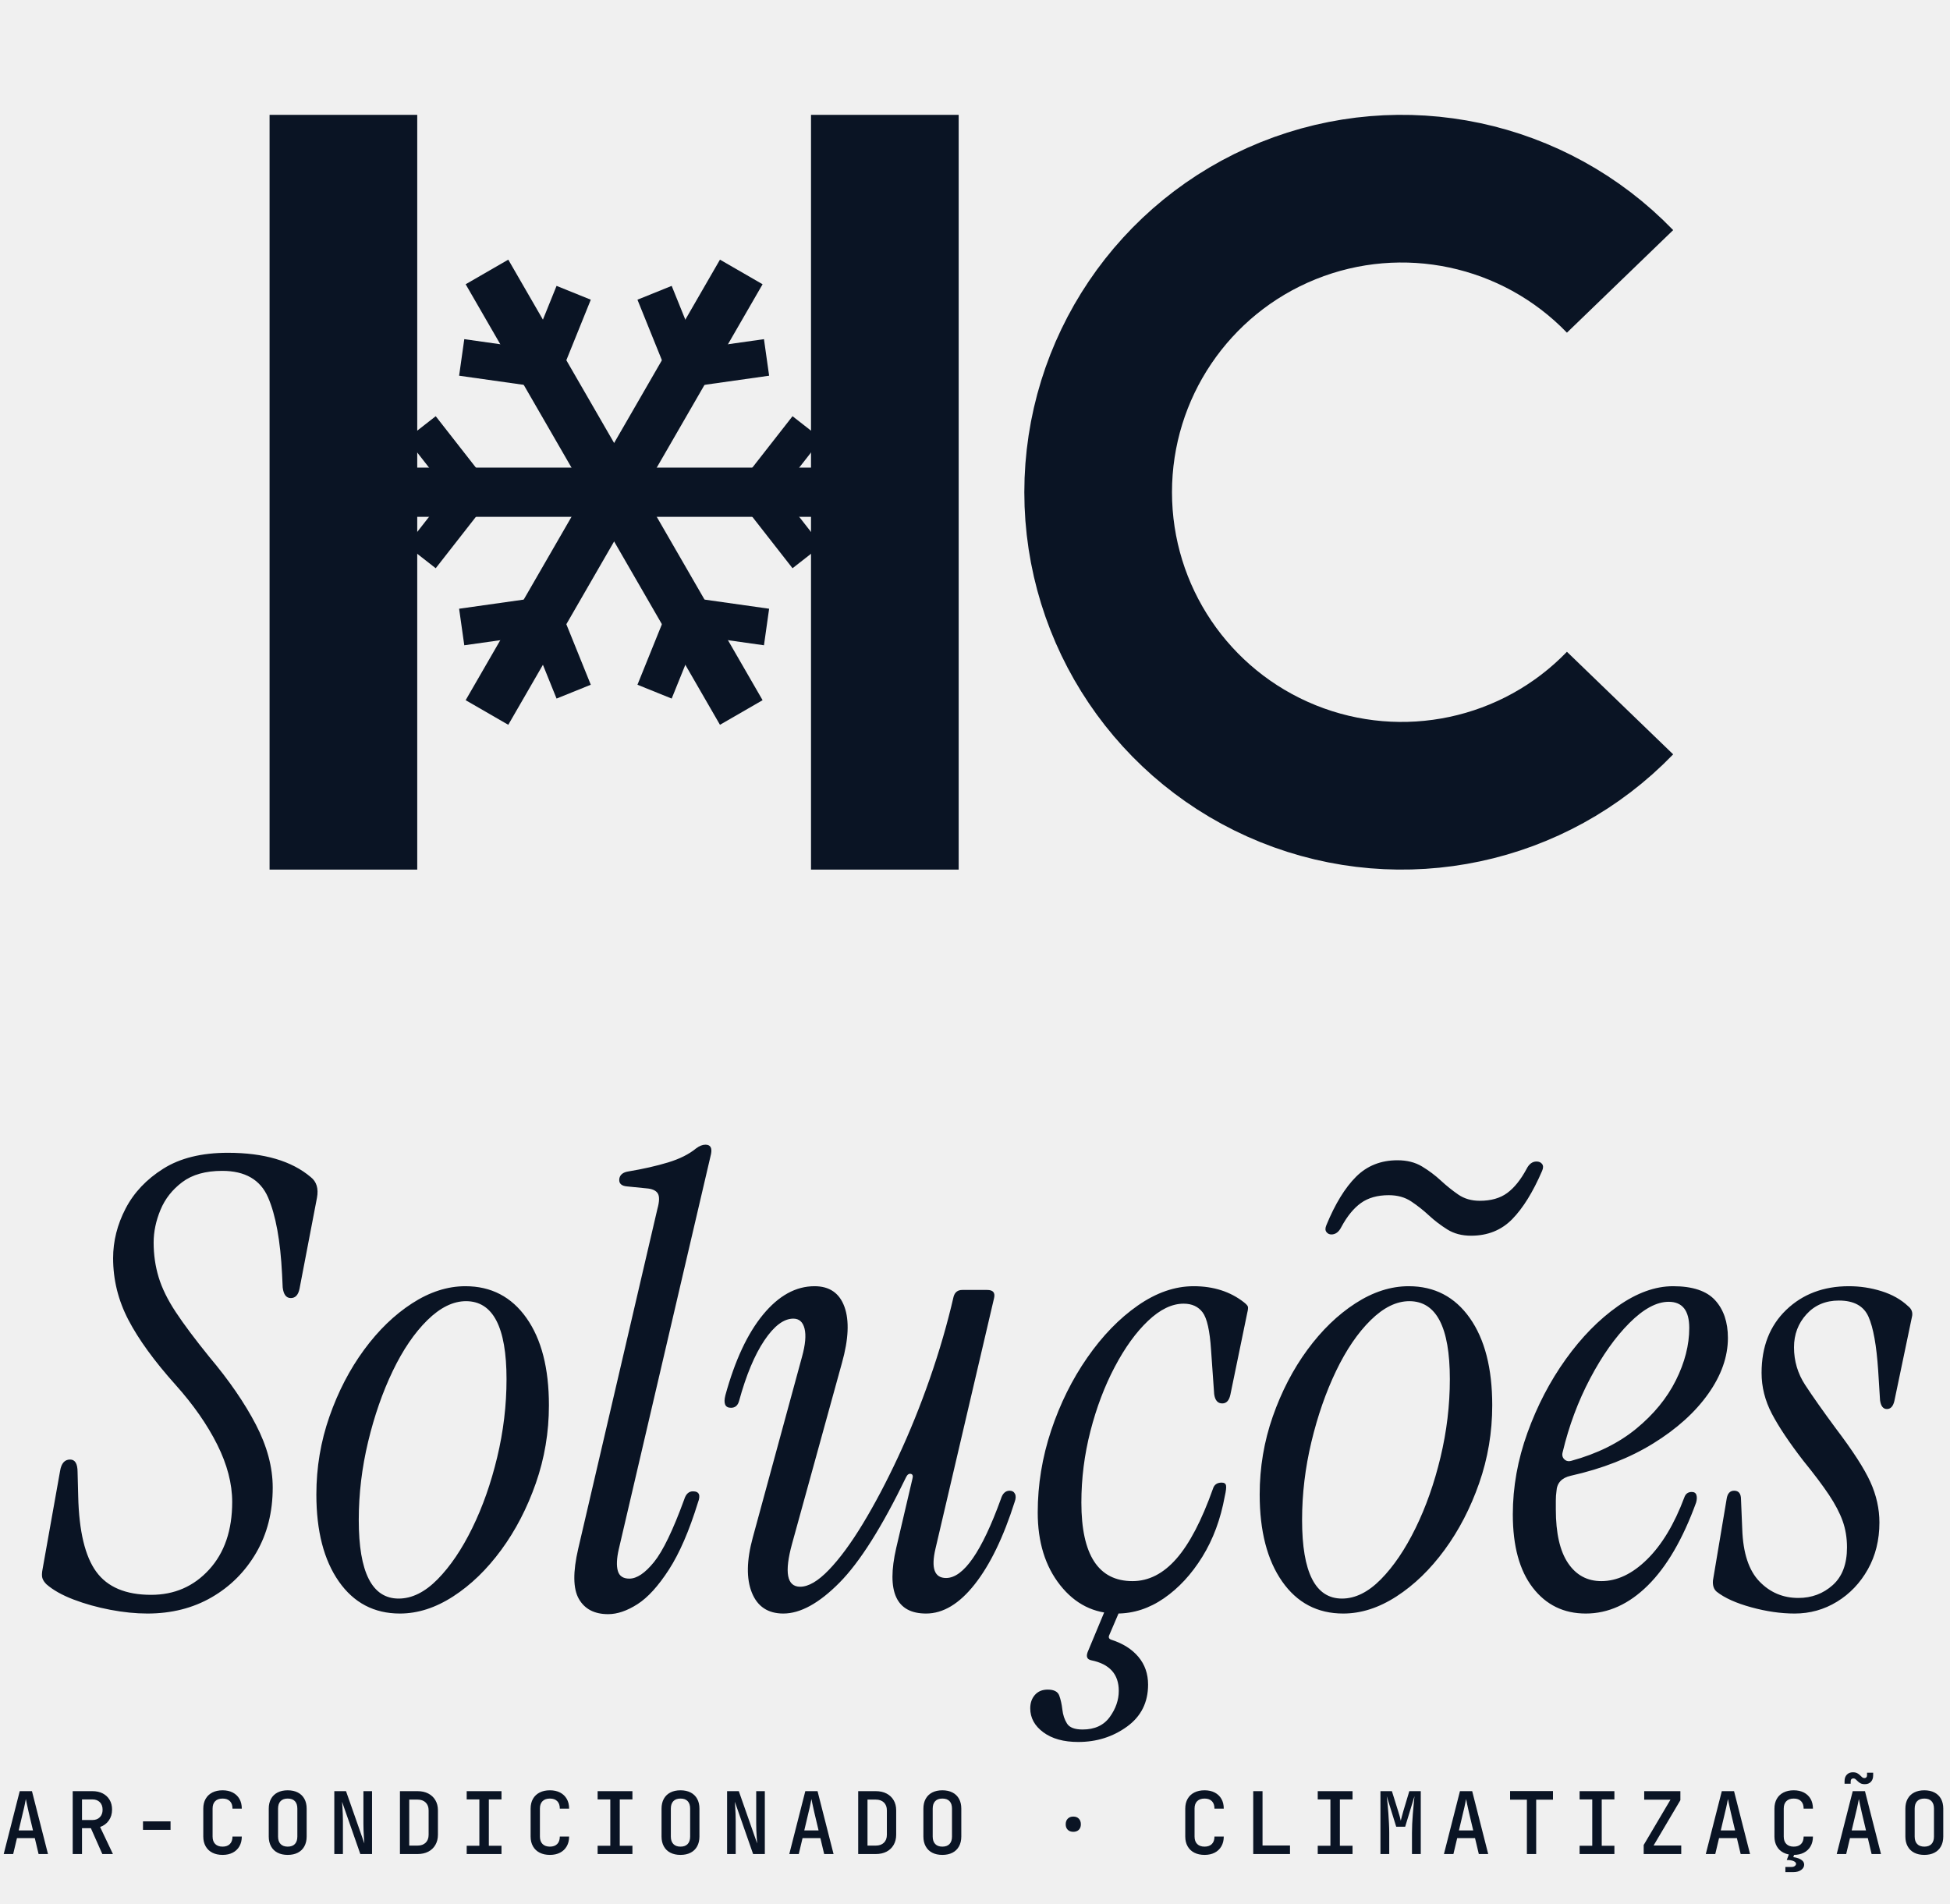
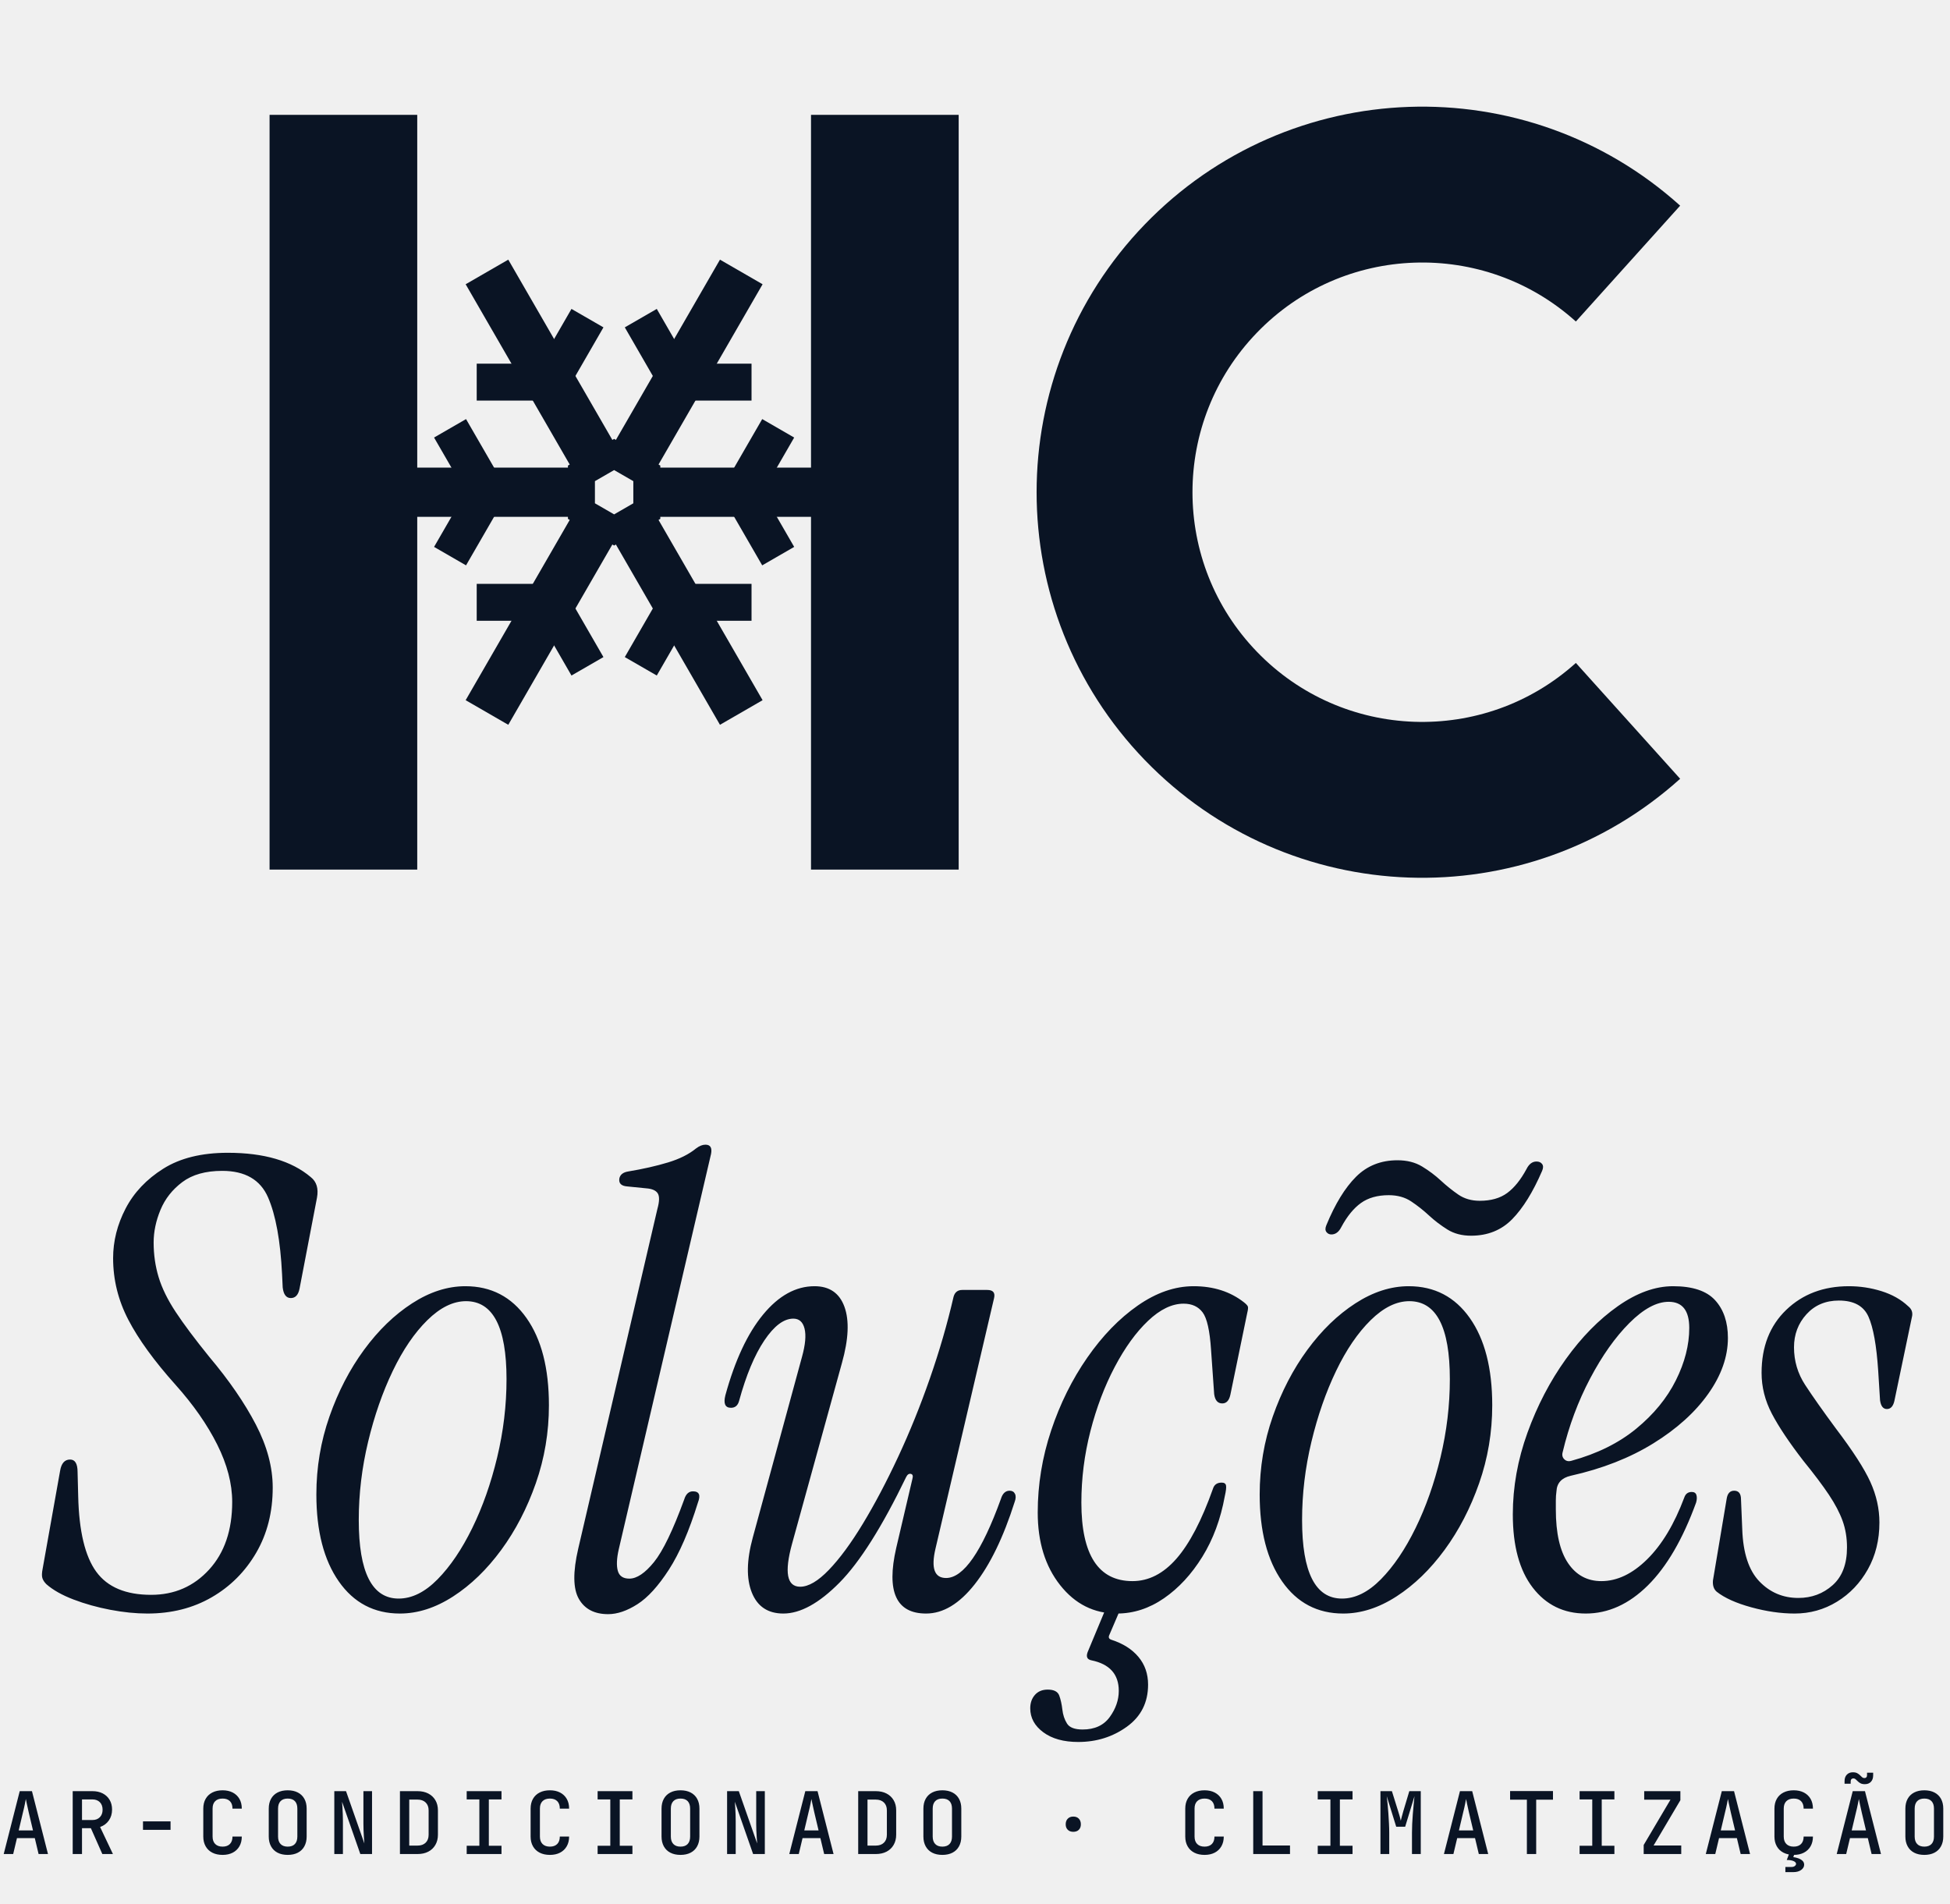
<svg xmlns="http://www.w3.org/2000/svg" viewBox="0 0 237.7 232">
  <g transform="translate(32.86 0)">
-     <path d="M42.00 60.00L73.00 60.00" stroke="#0a1424" stroke-width="6" stroke-linecap="butt" fill="none" />
-     <path d="M59.36 60.00L65.52 52.12" stroke="#0a1424" stroke-width="4.5" stroke-linecap="butt" fill="none" />
-     <path d="M59.36 60.00L65.52 67.88" stroke="#0a1424" stroke-width="4.5" stroke-linecap="butt" fill="none" />
-     <path d="M42.00 60.00L57.50 86.85" stroke="#0a1424" stroke-width="6" stroke-linecap="butt" fill="none" />
-     <path d="M50.68 75.03L60.58 76.43" stroke="#0a1424" stroke-width="4.5" stroke-linecap="butt" fill="none" />
-     <path d="M50.68 75.03L46.93 84.31" stroke="#0a1424" stroke-width="4.5" stroke-linecap="butt" fill="none" />
-     <path d="M42.00 60.00L26.50 86.85" stroke="#0a1424" stroke-width="6" stroke-linecap="butt" fill="none" />
-     <path d="M33.32 75.03L37.07 84.31" stroke="#0a1424" stroke-width="4.5" stroke-linecap="butt" fill="none" />
-     <path d="M33.32 75.03L23.42 76.43" stroke="#0a1424" stroke-width="4.5" stroke-linecap="butt" fill="none" />
-     <path d="M42.00 60.00L11.00 60.00" stroke="#0a1424" stroke-width="6" stroke-linecap="butt" fill="none" />
-     <path d="M24.64 60.00L18.48 67.88" stroke="#0a1424" stroke-width="4.5" stroke-linecap="butt" fill="none" />
-     <path d="M24.64 60.00L18.48 52.12" stroke="#0a1424" stroke-width="4.5" stroke-linecap="butt" fill="none" />
-     <path d="M42.00 60.00L26.50 33.15" stroke="#0a1424" stroke-width="6" stroke-linecap="butt" fill="none" />
-     <path d="M33.32 44.97L23.42 43.57" stroke="#0a1424" stroke-width="4.5" stroke-linecap="butt" fill="none" />
-     <path d="M33.32 44.97L37.07 35.69" stroke="#0a1424" stroke-width="4.5" stroke-linecap="butt" fill="none" />
-     <path d="M42.00 60.00L57.50 33.15" stroke="#0a1424" stroke-width="6" stroke-linecap="butt" fill="none" />
-     <path d="M50.68 44.97L46.93 35.69" stroke="#0a1424" stroke-width="4.5" stroke-linecap="butt" fill="none" />
-     <path d="M50.68 44.97L60.58 43.57" stroke="#0a1424" stroke-width="4.5" stroke-linecap="butt" fill="none" />
+     <mask id="hc69825" maskUnits="userSpaceOnUse" x="0" y="0" width="172" height="120">
+       <rect width="172" height="120" fill="#fff" />
+       <polygon points="44.34,61.35 42.00,62.70 39.66,61.35 39.66,58.65 42.00,57.30 44.34,58.65" fill="#000" />
+     </mask>
+     <g mask="url(#hc69825)">
+       <path d="M42.00 60.00L73.00 60.00" stroke="#0a1424" stroke-width="6" fill="none" />
+       <path d="M57.50 60.00L62.00 52.21" stroke="#0a1424" stroke-width="4.5" fill="none" />
+       <path d="M57.50 60.00L62.00 67.79" stroke="#0a1424" stroke-width="4.5" fill="none" />
+       <path d="M42.00 60.00L57.50 86.85" stroke="#0a1424" stroke-width="6" fill="none" />
+       <path d="M49.75 73.42L58.75 73.42" stroke="#0a1424" stroke-width="4.5" fill="none" />
+       <path d="M49.75 73.42L45.25 81.22" stroke="#0a1424" stroke-width="4.5" fill="none" />
+       <path d="M42.00 60.00L26.50 86.85" stroke="#0a1424" stroke-width="6" fill="none" />
+       <path d="M34.25 73.42L38.75 81.22" stroke="#0a1424" stroke-width="4.5" fill="none" />
+       <path d="M34.25 73.42L25.25 73.42" stroke="#0a1424" stroke-width="4.5" fill="none" />
+       <path d="M42.00 60.00L11.00 60.00" stroke="#0a1424" stroke-width="6" fill="none" />
+       <path d="M26.50 60.00L22.00 67.79" stroke="#0a1424" stroke-width="4.5" fill="none" />
+       <path d="M26.50 60.00L22.00 52.21" stroke="#0a1424" stroke-width="4.5" fill="none" />
+       <path d="M42.00 60.00L26.50 33.15" stroke="#0a1424" stroke-width="6" fill="none" />
+       <path d="M34.25 46.58L25.25 46.58" stroke="#0a1424" stroke-width="4.5" fill="none" />
+       <path d="M34.25 46.58L38.75 38.78" stroke="#0a1424" stroke-width="4.5" fill="none" />
+       <path d="M42.00 60.00L57.50 33.15" stroke="#0a1424" stroke-width="6" fill="none" />
+       <path d="M49.75 46.58L45.25 38.78" stroke="#0a1424" stroke-width="4.5" fill="none" />
+       <path d="M49.75 46.58L58.75 46.58" stroke="#0a1424" stroke-width="4.5" fill="none" />
+       <polygon points="47.63,63.25 42.00,66.50 36.37,63.25 36.37,56.75 42.00,53.50 47.63,56.75" fill="#0a1424" />
+     </g>
    <rect x="0" y="14" width="18" height="92" fill="#0a1424" />
    <rect x="66" y="14" width="18" height="92" fill="#0a1424" />
-     <path d="M164.62 34.30A37 37 0 1 0 164.62 85.70" fill="none" stroke="#0a1424" stroke-width="18" />
+     <path d="M165.59 32.13A37.5 37.5 0 1 0 165.59 87.87" fill="none" stroke="#0a1424" stroke-width="19" />
  </g>
  <g transform="translate(4.82 196)">
    <path d="M13.148 0.684Q11.02 0.684 8.626 0.228Q6.232 -0.228 4.142 -1.026Q2.052 -1.824 0.836 -2.888Q0.456 -3.268 0.342 -3.648Q0.228 -4.028 0.38 -4.788L2.508 -16.72Q2.736 -18.088 3.724 -18.088Q4.636 -18.088 4.636 -16.568L4.712 -13.604Q4.864 -7.22 6.916 -4.408Q8.968 -1.596 13.604 -1.596Q17.86 -1.596 20.672 -4.674Q23.484 -7.752 23.484 -12.92Q23.484 -16.264 21.66 -19.912Q19.836 -23.56 16.568 -27.208Q12.692 -31.54 10.83 -35.112Q8.968 -38.684 8.968 -42.636Q8.968 -45.752 10.488 -48.678Q12.008 -51.604 15.086 -53.542Q18.164 -55.48 22.952 -55.48Q29.564 -55.48 33.06 -52.516Q34.124 -51.68 33.82 -50.008L31.692 -38.912Q31.464 -37.772 30.628 -37.772Q29.792 -37.772 29.64 -39.064L29.564 -40.66Q29.26 -46.816 27.854 -50.046Q26.448 -53.276 22.268 -53.276Q19.228 -53.276 17.404 -51.908Q15.58 -50.54 14.744 -48.526Q13.908 -46.512 13.908 -44.536Q13.908 -42.332 14.516 -40.318Q15.124 -38.304 16.606 -36.062Q18.088 -33.82 20.672 -30.628Q24.32 -26.296 26.372 -22.344Q28.424 -18.392 28.424 -14.668Q28.424 -10.184 26.41 -6.726Q24.396 -3.268 20.976 -1.292Q17.556 0.684 13.148 0.684ZM43.928 0.684Q39.216 0.684 36.48 -3.23Q33.744 -7.144 33.744 -13.832Q33.744 -18.772 35.34 -23.332Q36.936 -27.892 39.558 -31.464Q42.18 -35.036 45.41 -37.126Q48.64 -39.216 51.908 -39.216Q56.62 -39.216 59.356 -35.34Q62.092 -31.464 62.092 -24.7Q62.092 -19.76 60.496 -15.2Q58.9 -10.64 56.278 -7.068Q53.656 -3.496 50.426 -1.406Q47.196 0.684 43.928 0.684ZM43.776 -1.14Q46.208 -1.14 48.526 -3.496Q50.844 -5.852 52.744 -9.728Q54.644 -13.604 55.784 -18.354Q56.924 -23.104 56.924 -27.892Q56.924 -37.392 51.984 -37.392Q49.628 -37.392 47.272 -35.074Q44.916 -32.756 43.054 -28.88Q41.192 -25.004 40.052 -20.254Q38.912 -15.504 38.912 -10.716Q38.912 -1.14 43.776 -1.14ZM69.312 0.76Q66.804 0.76 65.74 -1.102Q64.676 -2.964 65.664 -7.22L75.316 -48.64Q75.696 -50.008 75.354 -50.54Q75.012 -51.072 73.948 -51.148L71.668 -51.376Q70.528 -51.452 70.68 -52.364Q70.832 -53.048 71.744 -53.2Q74.48 -53.656 76.608 -54.302Q78.736 -54.948 80.028 -56.012Q80.636 -56.468 81.168 -56.468Q82.08 -56.468 81.852 -55.328L70.604 -7.144Q70.224 -5.472 70.49 -4.522Q70.756 -3.572 71.896 -3.572Q73.264 -3.572 74.898 -5.586Q76.532 -7.6 78.584 -13.224Q78.888 -14.212 79.648 -14.212Q80.788 -14.212 80.256 -12.844Q78.66 -7.676 76.722 -4.674Q74.784 -1.672 72.884 -0.456Q70.984 0.76 69.312 0.76ZM90.668 0.684Q87.856 0.684 86.83 -1.862Q85.804 -4.408 86.944 -8.588L92.948 -30.628Q93.556 -32.832 93.252 -34.048Q92.948 -35.264 91.884 -35.264Q90.136 -35.264 88.35 -32.604Q86.564 -29.944 85.272 -25.232Q85.044 -24.396 84.284 -24.396Q83.22 -24.396 83.6 -25.916Q85.348 -32.3 88.198 -35.758Q91.048 -39.216 94.468 -39.216Q97.204 -39.216 98.116 -36.708Q99.028 -34.2 97.812 -29.868L91.732 -7.828Q90.288 -2.584 92.72 -2.584Q94.24 -2.584 96.216 -4.636Q98.192 -6.688 100.358 -10.26Q102.524 -13.832 104.652 -18.392Q106.78 -22.952 108.528 -27.968Q110.276 -32.984 111.416 -37.924Q111.644 -38.76 112.48 -38.76H115.52Q116.584 -38.76 116.356 -37.772L109.212 -7.22Q108.376 -3.648 110.504 -3.648Q113.696 -3.648 117.192 -13.3Q117.496 -14.288 118.256 -14.288Q118.712 -14.288 118.902 -13.908Q119.092 -13.528 118.864 -12.92Q116.812 -6.46 114.0 -2.888Q111.188 0.684 108.072 0.684Q102.6 0.684 104.424 -7.296L106.4 -15.732Q106.552 -16.264 106.21 -16.34Q105.868 -16.416 105.64 -15.96Q101.232 -6.84 97.508 -3.078Q93.784 0.684 90.668 0.684ZM131.328 0.684Q127.148 0.684 124.412 -2.774Q121.676 -6.232 121.676 -11.628Q121.676 -16.72 123.31 -21.622Q124.944 -26.524 127.718 -30.514Q130.492 -34.504 133.874 -36.86Q137.256 -39.216 140.676 -39.216Q144.324 -39.216 146.832 -37.24Q147.212 -36.936 147.288 -36.746Q147.364 -36.556 147.212 -35.948L145.16 -25.992Q144.932 -24.928 144.172 -24.928Q143.336 -24.928 143.184 -26.068L142.804 -31.464Q142.576 -34.96 141.778 -36.024Q140.98 -37.088 139.46 -37.088Q137.332 -37.088 135.128 -34.998Q132.924 -32.908 131.062 -29.374Q129.2 -25.84 128.098 -21.546Q126.996 -17.252 126.996 -12.844Q126.996 -3.268 133.228 -3.268Q136.192 -3.268 138.586 -6.004Q140.98 -8.74 143.032 -14.516Q143.26 -15.276 144.096 -15.276Q144.552 -15.276 144.628 -14.934Q144.704 -14.592 144.476 -13.604Q143.716 -9.424 141.74 -6.232Q139.764 -3.04 137.066 -1.178Q134.368 0.684 131.328 0.684ZM132.24 -0.988 130.416 3.268Q130.188 3.724 130.644 3.876Q132.772 4.56 133.95 5.966Q135.128 7.372 135.128 9.348Q135.128 12.616 132.544 14.478Q129.96 16.34 126.616 16.34Q123.956 16.34 122.36 15.162Q120.764 13.984 120.764 12.236Q120.764 11.248 121.334 10.602Q121.904 9.956 122.892 9.956Q124.032 9.956 124.298 10.678Q124.564 11.4 124.678 12.388Q124.792 13.376 125.248 14.098Q125.704 14.82 127.148 14.82Q129.352 14.82 130.454 13.3Q131.556 11.78 131.556 10.108Q131.556 7.068 128.212 6.384Q127.452 6.232 127.756 5.396L130.416 -0.988ZM158.916 0.684Q154.204 0.684 151.468 -3.23Q148.732 -7.144 148.732 -13.832Q148.732 -18.772 150.328 -23.332Q151.924 -27.892 154.546 -31.464Q157.168 -35.036 160.398 -37.126Q163.628 -39.216 166.896 -39.216Q171.608 -39.216 174.344 -35.34Q177.08 -31.464 177.08 -24.7Q177.08 -19.76 175.484 -15.2Q173.888 -10.64 171.266 -7.068Q168.644 -3.496 165.414 -1.406Q162.184 0.684 158.916 0.684ZM158.764 -1.14Q161.196 -1.14 163.514 -3.496Q165.832 -5.852 167.732 -9.728Q169.632 -13.604 170.772 -18.354Q171.912 -23.104 171.912 -27.892Q171.912 -37.392 166.972 -37.392Q164.616 -37.392 162.26 -35.074Q159.904 -32.756 158.042 -28.88Q156.18 -25.004 155.04 -20.254Q153.9 -15.504 153.9 -10.716Q153.9 -1.14 158.764 -1.14ZM174.496 -45.372Q172.824 -45.372 171.608 -46.132Q170.392 -46.892 169.366 -47.842Q168.34 -48.792 167.2 -49.552Q166.06 -50.312 164.464 -50.312Q162.412 -50.312 161.082 -49.362Q159.752 -48.412 158.688 -46.436Q158.232 -45.524 157.472 -45.524Q157.092 -45.524 156.864 -45.828Q156.636 -46.132 156.864 -46.664Q158.46 -50.54 160.474 -52.554Q162.488 -54.568 165.528 -54.568Q167.276 -54.568 168.53 -53.808Q169.784 -53.048 170.81 -52.098Q171.836 -51.148 172.938 -50.388Q174.04 -49.628 175.56 -49.628Q177.612 -49.628 178.904 -50.578Q180.196 -51.528 181.26 -53.504Q181.716 -54.416 182.476 -54.416Q182.932 -54.416 183.16 -54.112Q183.388 -53.808 183.16 -53.276Q181.488 -49.4 179.512 -47.386Q177.536 -45.372 174.496 -45.372ZM188.48 0.684Q184.452 0.684 182.02 -2.47Q179.588 -5.624 179.588 -11.4Q179.588 -16.416 181.374 -21.356Q183.16 -26.296 186.048 -30.324Q188.936 -34.352 192.394 -36.784Q195.852 -39.216 199.12 -39.216Q202.692 -39.216 204.25 -37.506Q205.808 -35.796 205.808 -32.908Q205.808 -29.488 203.414 -26.106Q201.02 -22.724 196.726 -20.064Q192.432 -17.404 186.656 -16.112Q184.984 -15.732 184.908 -14.212Q184.832 -13.68 184.832 -13.11Q184.832 -12.54 184.832 -12.008Q184.832 -7.676 186.314 -5.472Q187.796 -3.268 190.38 -3.268Q193.268 -3.268 195.966 -5.928Q198.664 -8.588 200.488 -13.452Q200.716 -14.136 201.4 -14.136Q201.856 -14.136 201.97 -13.756Q202.084 -13.376 201.932 -12.844Q199.5 -6.156 196.042 -2.736Q192.584 0.684 188.48 0.684ZM185.668 -19.0Q185.516 -18.468 185.858 -18.126Q186.2 -17.784 186.732 -17.936Q191.444 -19.228 194.636 -21.85Q197.828 -24.472 199.462 -27.74Q201.096 -31.008 201.096 -34.124Q201.096 -37.316 198.588 -37.316Q196.384 -37.316 193.8 -34.732Q191.216 -32.148 189.012 -27.968Q186.808 -23.788 185.668 -19.0ZM213.94 0.684Q211.432 0.684 208.658 -0.076Q205.884 -0.836 204.44 -1.976Q203.908 -2.432 203.984 -3.344L205.656 -13.3Q205.808 -14.288 206.568 -14.288Q207.404 -14.288 207.404 -13.224L207.556 -9.576Q207.708 -5.244 209.646 -3.23Q211.584 -1.216 214.396 -1.216Q216.828 -1.216 218.576 -2.774Q220.324 -4.332 220.324 -7.372Q220.324 -9.12 219.792 -10.602Q219.26 -12.084 218.12 -13.794Q216.98 -15.504 215.004 -17.936Q212.42 -21.28 211.166 -23.674Q209.912 -26.068 209.912 -28.652Q209.912 -33.44 212.914 -36.328Q215.916 -39.216 220.552 -39.216Q222.604 -39.216 224.542 -38.608Q226.48 -38.0 227.772 -36.784Q228.456 -36.252 228.228 -35.416L226.1 -25.232Q225.872 -24.244 225.188 -24.244Q224.504 -24.244 224.352 -25.308L224.124 -28.956Q223.82 -33.516 222.946 -35.492Q222.072 -37.468 219.336 -37.468Q216.904 -37.468 215.384 -35.796Q213.864 -34.124 213.864 -31.768Q213.864 -29.26 215.232 -27.17Q216.6 -25.08 218.956 -21.888Q222.072 -17.784 223.174 -15.352Q224.276 -12.92 224.276 -10.412Q224.276 -7.22 222.87 -4.712Q221.464 -2.204 219.108 -0.76Q216.752 0.684 213.94 0.684Z" fill="#0a1424" />
  </g>
  <g transform="translate(0.00 226)">
    <path d="M0.452 0.0 2.405 -7.665H3.896L5.849 0.0H4.704L4.242 -1.943H2.069L1.607 0.0ZM2.279 -2.877H4.022L3.497 -5.093Q3.36 -5.681 3.271 -6.116Q3.182 -6.552 3.15 -6.71Q3.119 -6.552 3.035 -6.116Q2.951 -5.681 2.804 -5.103ZM8.862 0.0V-7.665H11.267Q11.991 -7.665 12.527 -7.387Q13.062 -7.109 13.361 -6.604Q13.661 -6.101 13.661 -5.418Q13.661 -4.652 13.267 -4.09Q12.873 -3.528 12.201 -3.297L13.766 0.0H12.474L11.078 -3.15H9.996V0.0ZM9.996 -4.147H11.267Q11.834 -4.147 12.17 -4.489Q12.506 -4.83 12.506 -5.397Q12.506 -5.985 12.17 -6.321Q11.834 -6.657 11.267 -6.657H9.996ZM17.43 -2.951V-3.98H20.79V-2.951ZM27.132 0.105Q26.418 0.105 25.888 -0.163Q25.358 -0.431 25.069 -0.94Q24.78 -1.449 24.78 -2.131V-5.534Q24.78 -6.227 25.069 -6.731Q25.358 -7.235 25.888 -7.502Q26.418 -7.77 27.132 -7.77Q27.846 -7.77 28.371 -7.497Q28.896 -7.224 29.185 -6.725Q29.474 -6.227 29.474 -5.534H28.34Q28.34 -6.132 28.025 -6.447Q27.71 -6.762 27.132 -6.762Q26.555 -6.762 26.234 -6.447Q25.914 -6.132 25.914 -5.544V-2.131Q25.914 -1.544 26.234 -1.223Q26.555 -0.903 27.132 -0.903Q27.71 -0.903 28.025 -1.223Q28.34 -1.544 28.34 -2.131H29.474Q29.474 -1.449 29.185 -0.945Q28.896 -0.441 28.371 -0.168Q27.846 0.105 27.132 0.105ZM35.07 0.105Q34.356 0.105 33.836 -0.163Q33.317 -0.431 33.038 -0.94Q32.76 -1.449 32.76 -2.131V-5.534Q32.76 -6.227 33.038 -6.731Q33.317 -7.235 33.836 -7.502Q34.356 -7.77 35.07 -7.77Q35.784 -7.77 36.304 -7.502Q36.824 -7.235 37.102 -6.731Q37.38 -6.227 37.38 -5.544V-2.131Q37.38 -1.449 37.102 -0.94Q36.824 -0.431 36.304 -0.163Q35.784 0.105 35.07 0.105ZM35.07 -0.903Q35.648 -0.903 35.947 -1.223Q36.246 -1.544 36.246 -2.131V-5.534Q36.246 -6.132 35.947 -6.447Q35.648 -6.762 35.07 -6.762Q34.503 -6.762 34.199 -6.447Q33.894 -6.132 33.894 -5.534V-2.131Q33.894 -1.544 34.199 -1.223Q34.503 -0.903 35.07 -0.903ZM40.751 0.0V-7.665H42.179L44.415 -1.292Q44.394 -1.596 44.363 -2.016Q44.331 -2.436 44.315 -2.888Q44.3 -3.339 44.3 -3.707V-7.665H45.35V0.0H43.922L41.696 -6.374Q41.717 -6.101 41.743 -5.691Q41.769 -5.282 41.785 -4.841Q41.801 -4.4 41.801 -4.022V0.0ZM48.752 0.0V-7.665H50.894Q51.65 -7.665 52.206 -7.376Q52.763 -7.088 53.072 -6.562Q53.382 -6.038 53.382 -5.324V-2.352Q53.382 -1.649 53.072 -1.113Q52.763 -0.578 52.206 -0.289Q51.65 0.0 50.894 0.0ZM49.886 -1.029H50.894Q51.524 -1.029 51.886 -1.381Q52.248 -1.733 52.248 -2.352V-5.324Q52.248 -5.933 51.886 -6.284Q51.524 -6.636 50.894 -6.636H49.886ZM56.889 0.0V-1.008H58.433V-6.657H56.889V-7.665H61.131V-6.657H59.588V-1.008H61.131V0.0ZM67.032 0.105Q66.318 0.105 65.788 -0.163Q65.258 -0.431 64.969 -0.94Q64.68 -1.449 64.68 -2.131V-5.534Q64.68 -6.227 64.969 -6.731Q65.258 -7.235 65.788 -7.502Q66.318 -7.77 67.032 -7.77Q67.746 -7.77 68.271 -7.497Q68.796 -7.224 69.085 -6.725Q69.374 -6.227 69.374 -5.534H68.24Q68.24 -6.132 67.925 -6.447Q67.61 -6.762 67.032 -6.762Q66.455 -6.762 66.134 -6.447Q65.814 -6.132 65.814 -5.544V-2.131Q65.814 -1.544 66.134 -1.223Q66.455 -0.903 67.032 -0.903Q67.61 -0.903 67.925 -1.223Q68.24 -1.544 68.24 -2.131H69.374Q69.374 -1.449 69.085 -0.945Q68.796 -0.441 68.271 -0.168Q67.746 0.105 67.032 0.105ZM72.849 0.0V-1.008H74.393V-6.657H72.849V-7.665H77.091V-6.657H75.548V-1.008H77.091V0.0ZM82.95 0.105Q82.236 0.105 81.716 -0.163Q81.197 -0.431 80.918 -0.94Q80.64 -1.449 80.64 -2.131V-5.534Q80.64 -6.227 80.918 -6.731Q81.197 -7.235 81.716 -7.502Q82.236 -7.77 82.95 -7.77Q83.664 -7.77 84.184 -7.502Q84.704 -7.235 84.982 -6.731Q85.26 -6.227 85.26 -5.544V-2.131Q85.26 -1.449 84.982 -0.94Q84.704 -0.431 84.184 -0.163Q83.664 0.105 82.95 0.105ZM82.95 -0.903Q83.528 -0.903 83.827 -1.223Q84.126 -1.544 84.126 -2.131V-5.534Q84.126 -6.132 83.827 -6.447Q83.528 -6.762 82.95 -6.762Q82.383 -6.762 82.079 -6.447Q81.774 -6.132 81.774 -5.534V-2.131Q81.774 -1.544 82.079 -1.223Q82.383 -0.903 82.95 -0.903ZM88.631 0.0V-7.665H90.059L92.295 -1.292Q92.274 -1.596 92.243 -2.016Q92.211 -2.436 92.195 -2.888Q92.18 -3.339 92.18 -3.707V-7.665H93.23V0.0H91.802L89.576 -6.374Q89.597 -6.101 89.623 -5.691Q89.649 -5.282 89.665 -4.841Q89.681 -4.4 89.681 -4.022V0.0ZM96.212 0.0 98.165 -7.665H99.656L101.609 0.0H100.464L100.002 -1.943H97.829L97.367 0.0ZM98.039 -2.877H99.782L99.257 -5.093Q99.12 -5.681 99.031 -6.116Q98.942 -6.552 98.91 -6.71Q98.879 -6.552 98.795 -6.116Q98.711 -5.681 98.564 -5.103ZM104.612 0.0V-7.665H106.754Q107.51 -7.665 108.066 -7.376Q108.623 -7.088 108.932 -6.562Q109.242 -6.038 109.242 -5.324V-2.352Q109.242 -1.649 108.932 -1.113Q108.623 -0.578 108.066 -0.289Q107.51 0.0 106.754 0.0ZM105.746 -1.029H106.754Q107.384 -1.029 107.746 -1.381Q108.108 -1.733 108.108 -2.352V-5.324Q108.108 -5.933 107.746 -6.284Q107.384 -6.636 106.754 -6.636H105.746ZM114.87 0.105Q114.156 0.105 113.636 -0.163Q113.117 -0.431 112.838 -0.94Q112.56 -1.449 112.56 -2.131V-5.534Q112.56 -6.227 112.838 -6.731Q113.117 -7.235 113.636 -7.502Q114.156 -7.77 114.87 -7.77Q115.584 -7.77 116.104 -7.502Q116.624 -7.235 116.902 -6.731Q117.18 -6.227 117.18 -5.544V-2.131Q117.18 -1.449 116.902 -0.94Q116.624 -0.431 116.104 -0.163Q115.584 0.105 114.87 0.105ZM114.87 -0.903Q115.448 -0.903 115.747 -1.223Q116.046 -1.544 116.046 -2.131V-5.534Q116.046 -6.132 115.747 -6.447Q115.448 -6.762 114.87 -6.762Q114.303 -6.762 113.999 -6.447Q113.694 -6.132 113.694 -5.534V-2.131Q113.694 -1.544 113.999 -1.223Q114.303 -0.903 114.87 -0.903ZM130.83 -2.709Q130.41 -2.709 130.158 -2.956Q129.906 -3.203 129.906 -3.623Q129.906 -4.053 130.158 -4.31Q130.41 -4.567 130.83 -4.567Q131.261 -4.567 131.507 -4.31Q131.754 -4.053 131.754 -3.623Q131.754 -3.203 131.507 -2.956Q131.261 -2.709 130.83 -2.709ZM146.832 0.105Q146.118 0.105 145.588 -0.163Q145.058 -0.431 144.769 -0.94Q144.48 -1.449 144.48 -2.131V-5.534Q144.48 -6.227 144.769 -6.731Q145.058 -7.235 145.588 -7.502Q146.118 -7.77 146.832 -7.77Q147.546 -7.77 148.071 -7.497Q148.596 -7.224 148.885 -6.725Q149.174 -6.227 149.174 -5.534H148.04Q148.04 -6.132 147.725 -6.447Q147.41 -6.762 146.832 -6.762Q146.255 -6.762 145.934 -6.447Q145.614 -6.132 145.614 -5.544V-2.131Q145.614 -1.544 145.934 -1.223Q146.255 -0.903 146.832 -0.903Q147.41 -0.903 147.725 -1.223Q148.04 -1.544 148.04 -2.131H149.174Q149.174 -1.449 148.885 -0.945Q148.596 -0.441 148.071 -0.168Q147.546 0.105 146.832 0.105ZM152.765 0.0V-7.665H153.899V-1.04H157.248V0.0ZM160.629 0.0V-1.008H162.173V-6.657H160.629V-7.665H164.871V-6.657H163.328V-1.008H164.871V0.0ZM168.273 0.0V-7.665H169.669L170.436 -5.208Q170.552 -4.862 170.636 -4.541Q170.72 -4.221 170.751 -4.064Q170.793 -4.221 170.872 -4.541Q170.951 -4.862 171.056 -5.208L171.791 -7.665H173.187V0.0H172.116V-2.583Q172.116 -3.077 172.142 -3.68Q172.169 -4.284 172.221 -4.898Q172.274 -5.513 172.326 -6.074Q172.379 -6.636 172.421 -7.056L171.287 -3.329H170.195L169.04 -7.056Q169.092 -6.647 169.144 -6.106Q169.197 -5.565 169.239 -4.956Q169.281 -4.347 169.312 -3.733Q169.344 -3.119 169.344 -2.583V0.0ZM176.012 0.0 177.965 -7.665H179.456L181.409 0.0H180.264L179.802 -1.943H177.629L177.167 0.0ZM177.839 -2.877H179.582L179.056 -5.093Q178.92 -5.681 178.831 -6.116Q178.742 -6.552 178.71 -6.71Q178.679 -6.552 178.595 -6.116Q178.511 -5.681 178.364 -5.103ZM186.123 0.0V-6.626H184.076V-7.676H189.304V-6.626H187.257V0.0ZM192.549 0.0V-1.008H194.092V-6.657H192.549V-7.665H196.791V-6.657H195.247V-1.008H196.791V0.0ZM200.361 0.0V-1.103L203.626 -6.626H200.424V-7.665H204.834V-6.562L201.568 -1.04H204.939V0.0ZM207.931 0.0 209.884 -7.665H211.375L213.328 0.0H212.184L211.722 -1.943H209.548L209.086 0.0ZM209.758 -2.877H211.501L210.976 -5.093Q210.84 -5.681 210.751 -6.116Q210.661 -6.552 210.63 -6.71Q210.598 -6.552 210.514 -6.116Q210.43 -5.681 210.283 -5.103ZM217.633 2.205V1.575H218.4Q218.641 1.575 218.788 1.454Q218.935 1.334 218.935 1.197Q218.935 0.998 218.636 0.861Q218.337 0.725 217.801 0.725L218.169 -0.242H218.809L218.599 0.378Q218.883 0.41 219.193 0.515Q219.502 0.62 219.712 0.814Q219.922 1.008 219.922 1.302Q219.922 1.67 219.56 1.937Q219.198 2.205 218.599 2.205ZM218.652 0.105Q217.938 0.105 217.408 -0.163Q216.877 -0.431 216.589 -0.94Q216.3 -1.449 216.3 -2.131V-5.534Q216.3 -6.227 216.589 -6.731Q216.877 -7.235 217.408 -7.502Q217.938 -7.77 218.652 -7.77Q219.366 -7.77 219.891 -7.497Q220.416 -7.224 220.705 -6.725Q220.993 -6.227 220.993 -5.534H219.859Q219.859 -6.132 219.544 -6.447Q219.229 -6.762 218.652 -6.762Q218.074 -6.762 217.754 -6.447Q217.434 -6.132 217.434 -5.544V-2.131Q217.434 -1.544 217.754 -1.223Q218.074 -0.903 218.652 -0.903Q219.229 -0.903 219.544 -1.223Q219.859 -1.544 219.859 -2.131H220.993Q220.993 -1.449 220.705 -0.945Q220.416 -0.441 219.891 -0.168Q219.366 0.105 218.652 0.105ZM223.891 0.0 225.844 -7.665H227.335L229.288 0.0H228.144L227.682 -1.943H225.508L225.046 0.0ZM225.718 -2.877H227.461L226.936 -5.093Q226.8 -5.681 226.711 -6.116Q226.621 -6.552 226.59 -6.71Q226.558 -6.552 226.474 -6.116Q226.39 -5.681 226.243 -5.103ZM227.325 -8.516Q226.999 -8.516 226.8 -8.62Q226.6 -8.726 226.464 -8.862Q226.327 -8.998 226.201 -9.109Q226.075 -9.219 225.907 -9.219Q225.771 -9.219 225.682 -9.125Q225.592 -9.03 225.592 -8.851V-8.568H224.847V-8.894Q224.847 -9.387 225.125 -9.676Q225.403 -9.965 225.855 -9.965Q226.18 -9.965 226.38 -9.86Q226.579 -9.755 226.716 -9.618Q226.852 -9.482 226.978 -9.371Q227.104 -9.261 227.272 -9.261Q227.419 -9.261 227.503 -9.35Q227.587 -9.44 227.587 -9.607V-9.912H228.333V-9.587Q228.333 -9.093 228.06 -8.804Q227.787 -8.516 227.325 -8.516ZM234.57 0.105Q233.856 0.105 233.336 -0.163Q232.816 -0.431 232.538 -0.94Q232.26 -1.449 232.26 -2.131V-5.534Q232.26 -6.227 232.538 -6.731Q232.816 -7.235 233.336 -7.502Q233.856 -7.77 234.57 -7.77Q235.284 -7.77 235.804 -7.502Q236.323 -7.235 236.602 -6.731Q236.88 -6.227 236.88 -5.544V-2.131Q236.88 -1.449 236.602 -0.94Q236.323 -0.431 235.804 -0.163Q235.284 0.105 234.57 0.105ZM234.57 -0.903Q235.147 -0.903 235.447 -1.223Q235.746 -1.544 235.746 -2.131V-5.534Q235.746 -6.132 235.447 -6.447Q235.147 -6.762 234.57 -6.762Q234.003 -6.762 233.698 -6.447Q233.394 -6.132 233.394 -5.534V-2.131Q233.394 -1.544 233.698 -1.223Q234.003 -0.903 234.57 -0.903Z" fill="#0a1424" />
  </g>
</svg>
